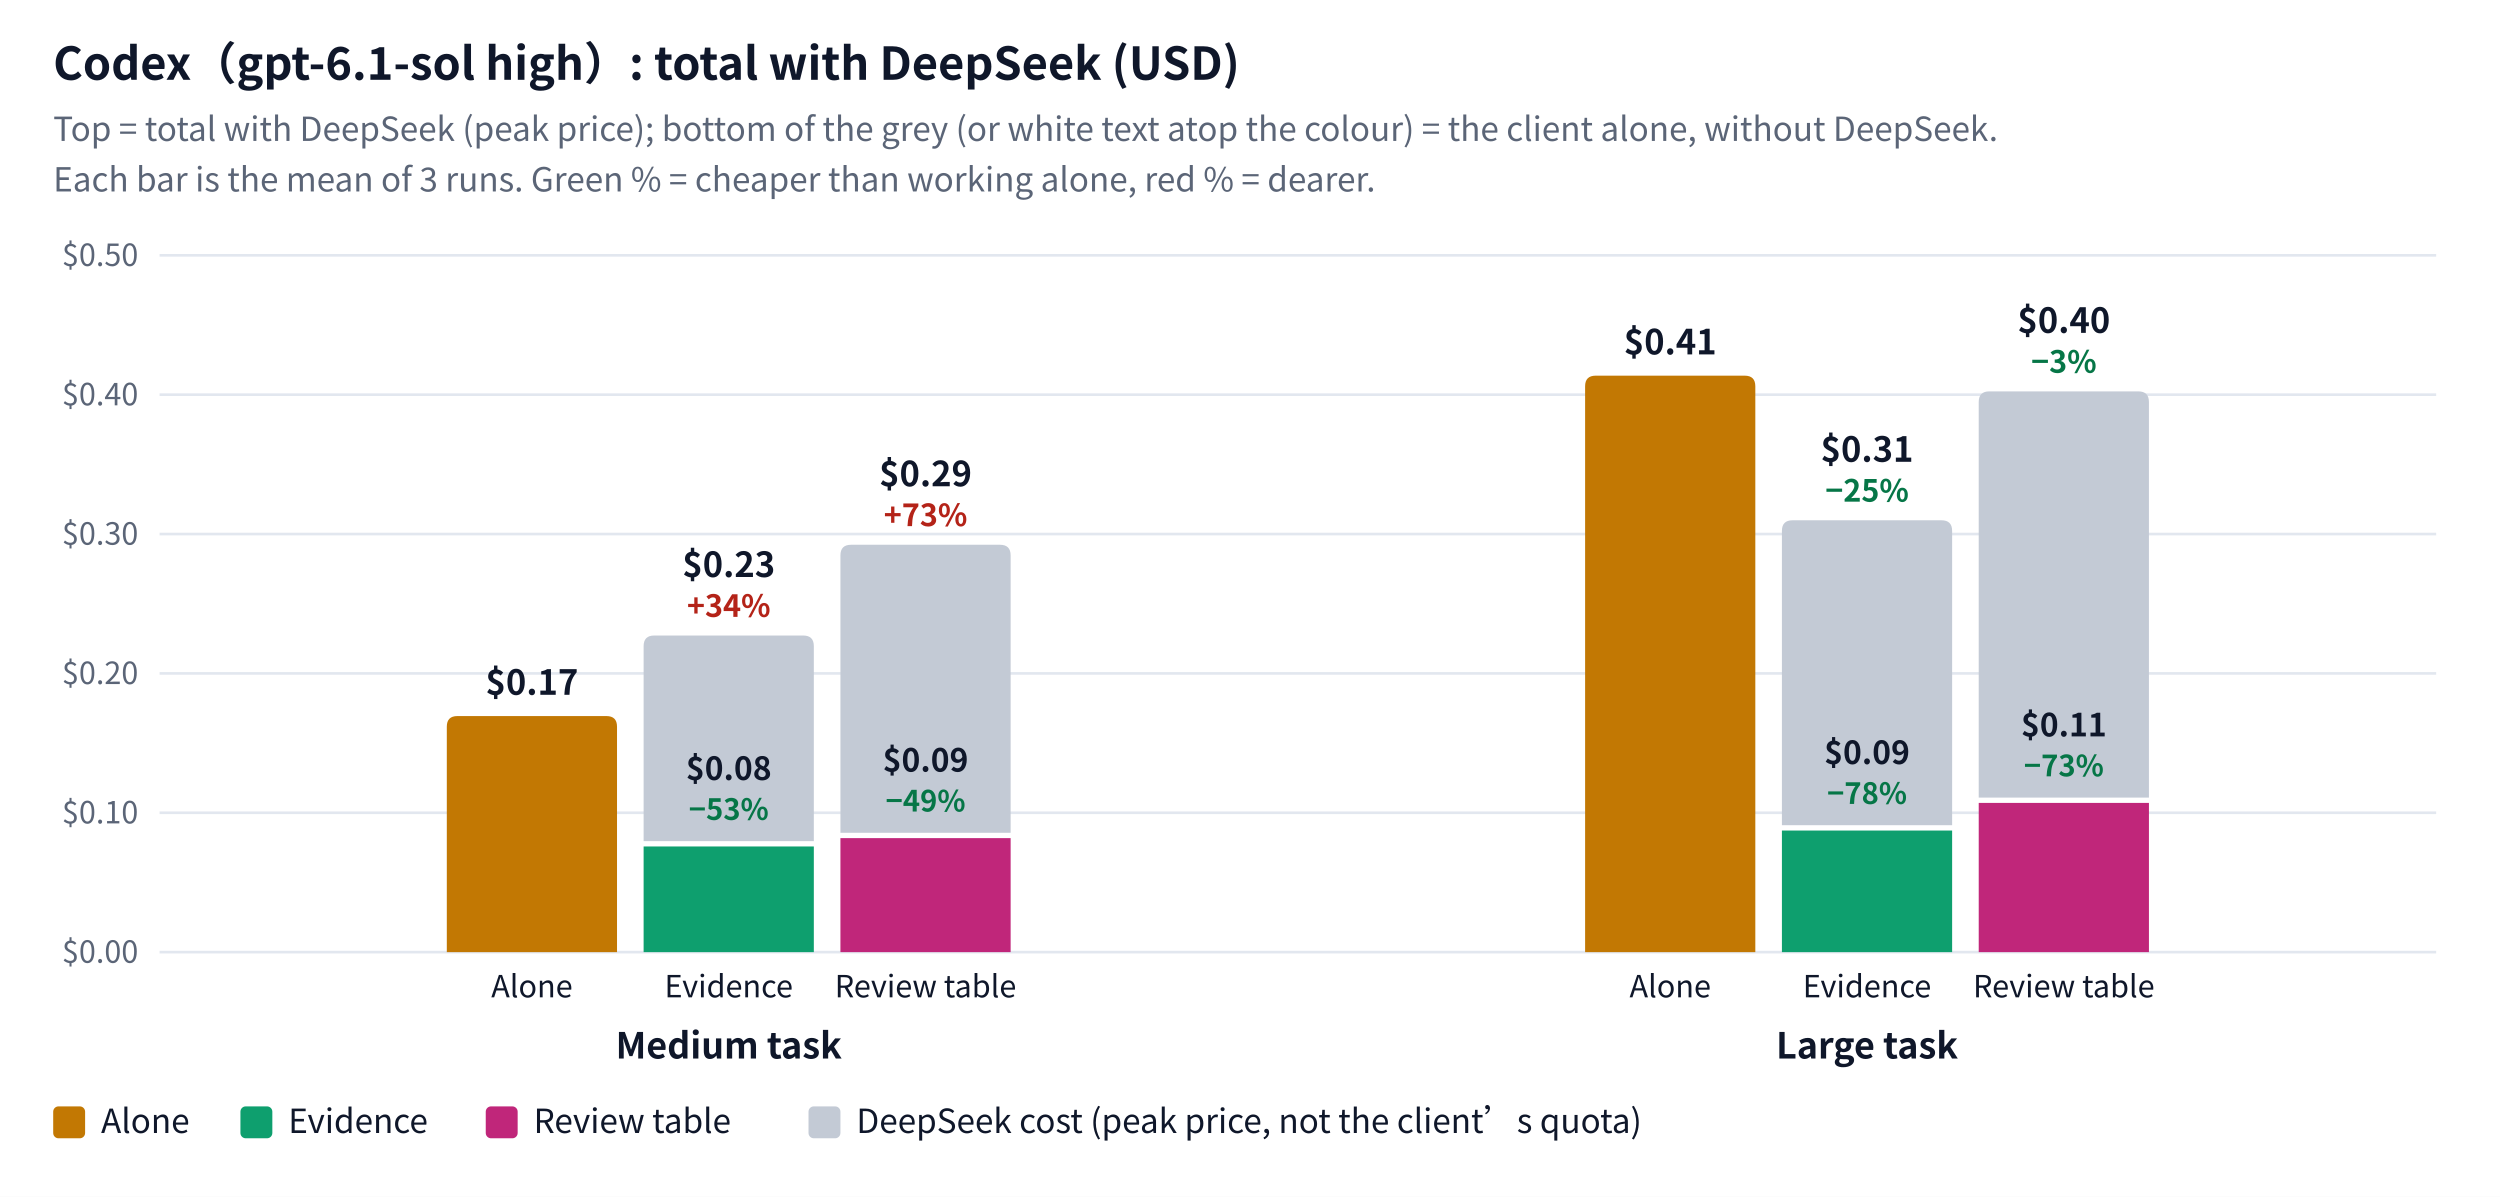
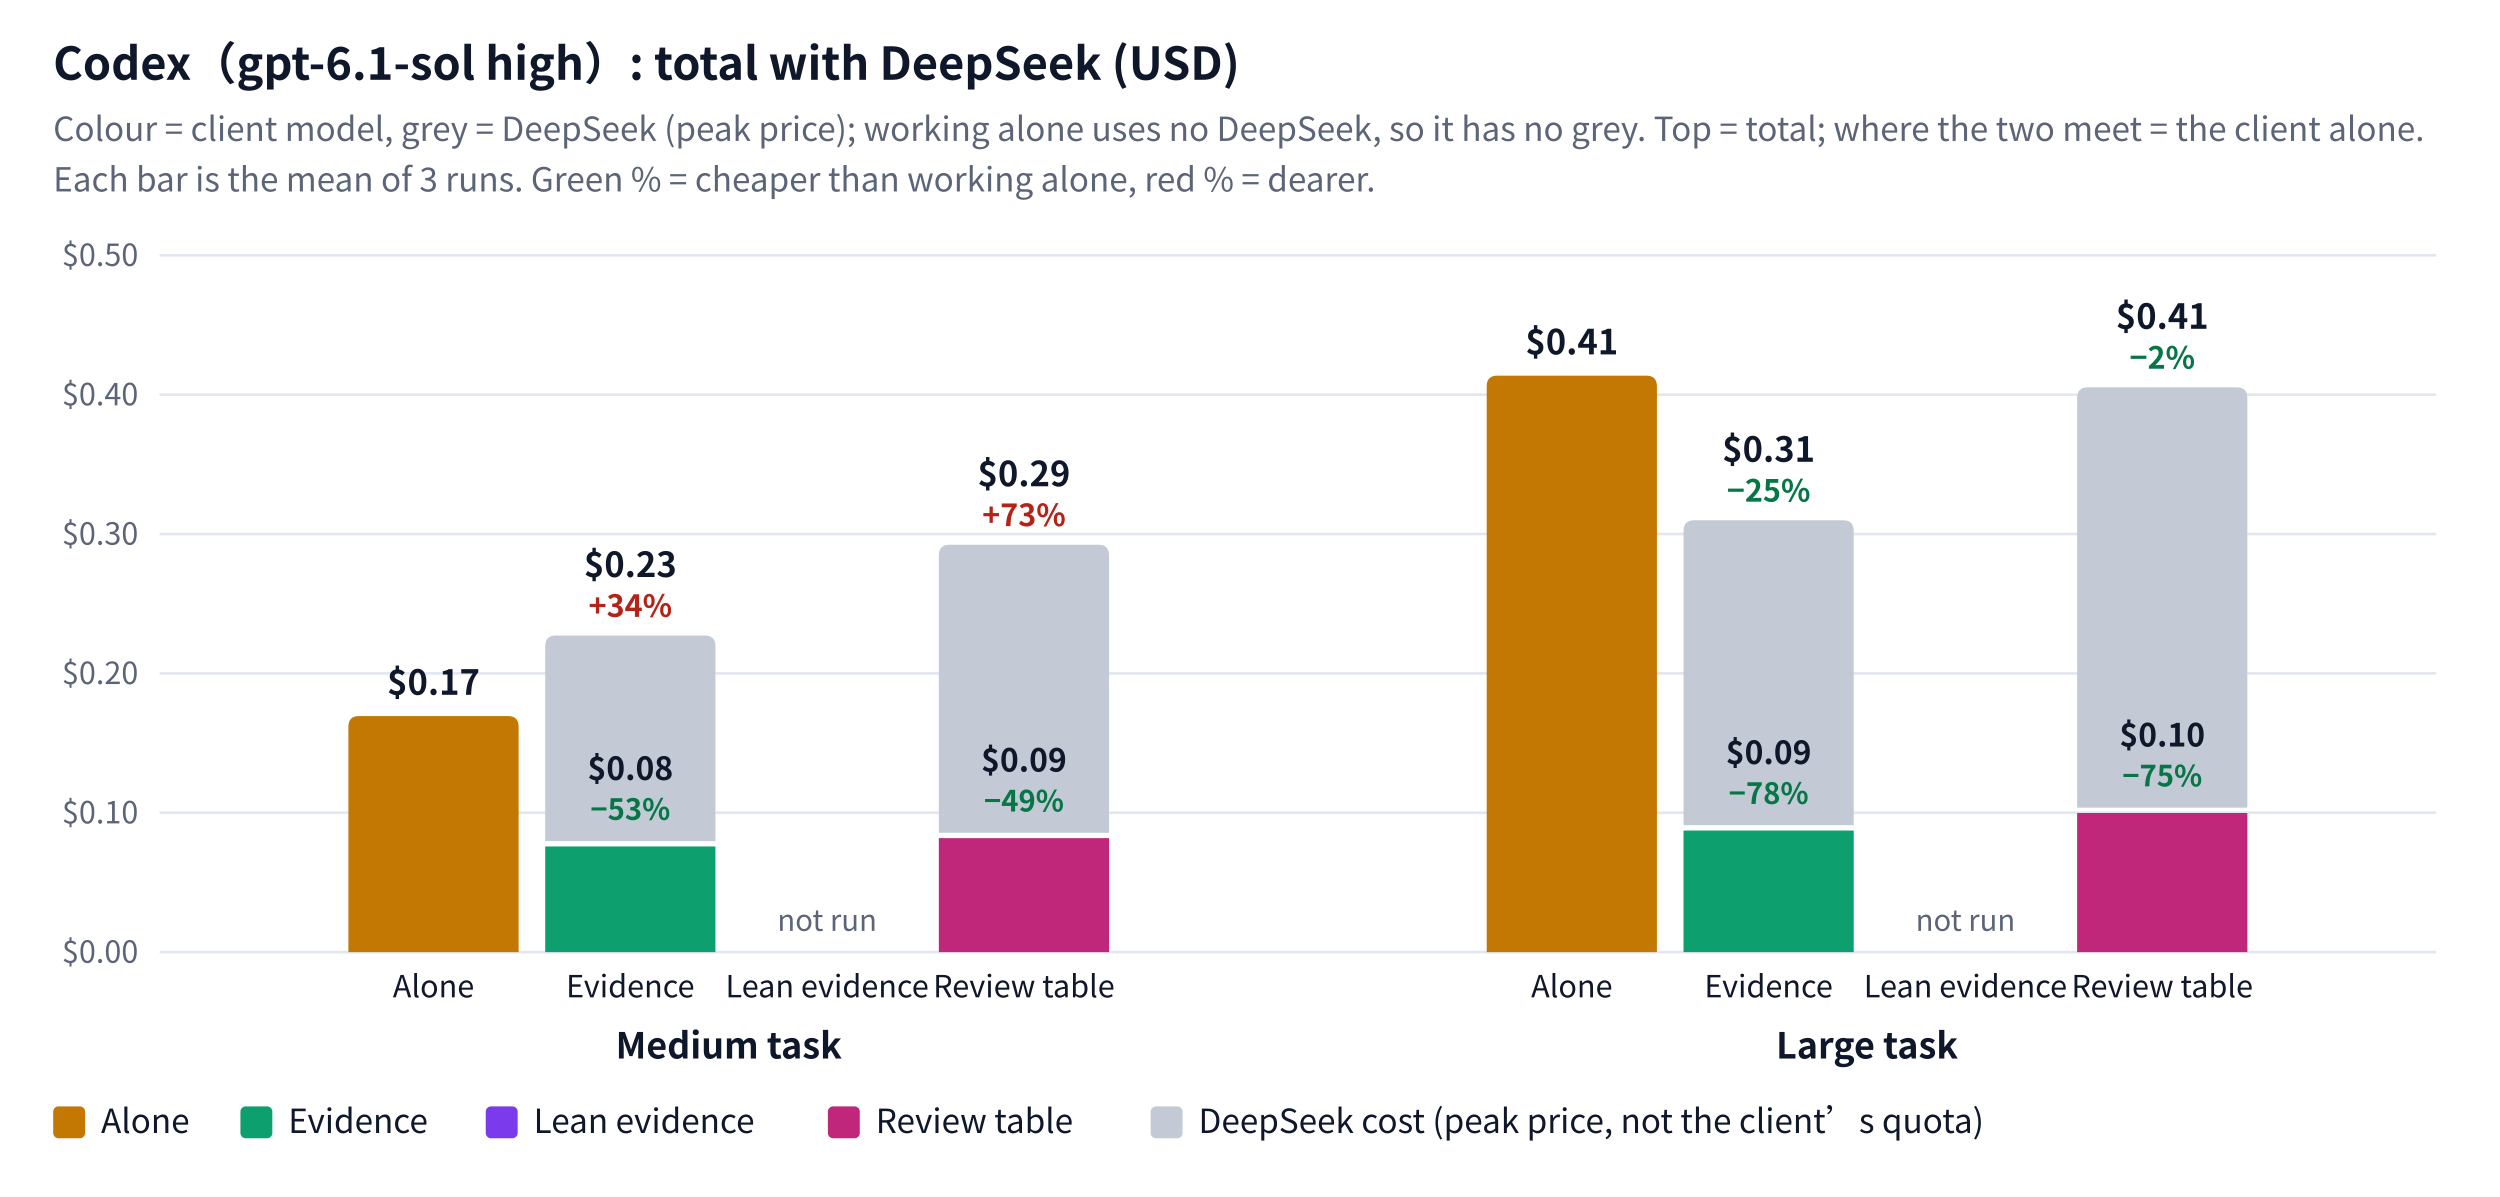
<svg xmlns="http://www.w3.org/2000/svg" width="940" height="450" viewBox="0 0 940 450" font-family="-apple-system, 'Segoe UI', 'PingFang SC', 'Noto Sans CJK SC', Helvetica, Arial, sans-serif">
  <rect width="940" height="450" fill="#FFFFFF" />
  <text x="20" y="30" font-size="17" font-weight="600" fill="#0F172A">Codex（gpt-6.1-sol high）: total with DeepSeek (USD)</text>
-   <text x="20" y="53" font-size="12.5" fill="#5B6577">Top = total with DeepSeek (peak price); bottom of the grey (or white text atop the colour) = the client alone, without DeepSeek.</text>
+   <text x="20" y="53" font-size="12.5" fill="#5B6577">Colour = client model, grey = DeepSeek (peak price); working alone uses no DeepSeek, so it has no grey. Top = total; where the two meet = the client alone.</text>
  <text x="20" y="72" font-size="12.5" fill="#5B6577">Each bar is the mean of 3 runs. Green % = cheaper than working alone, red % = dearer.</text>
  <line x1="60" x2="916" y1="358" y2="358" stroke="#E2E7EF" />
  <text x="52" y="362" font-size="11.5" fill="#5B6577" text-anchor="end">$0.00</text>
  <line x1="60" x2="916" y1="305.6" y2="305.6" stroke="#E2E7EF" />
  <text x="52" y="309.6" font-size="11.5" fill="#5B6577" text-anchor="end">$0.10</text>
  <line x1="60" x2="916" y1="253.2" y2="253.2" stroke="#E2E7EF" />
  <text x="52" y="257.2" font-size="11.5" fill="#5B6577" text-anchor="end">$0.20</text>
  <line x1="60" x2="916" y1="200.8" y2="200.8" stroke="#E2E7EF" />
  <text x="52" y="204.8" font-size="11.5" fill="#5B6577" text-anchor="end">$0.30</text>
  <line x1="60" x2="916" y1="148.4" y2="148.4" stroke="#E2E7EF" />
  <text x="52" y="152.4" font-size="11.5" fill="#5B6577" text-anchor="end">$0.40</text>
  <line x1="60" x2="916" y1="96" y2="96" stroke="#E2E7EF" />
  <text x="52" y="100" font-size="11.5" fill="#5B6577" text-anchor="end">$0.50</text>
-   <text x="200" y="375" font-size="11.5" fill="#0F172A" text-anchor="middle">Alone</text>
-   <path d="M168,358 V273.236 Q168,269.236 172,269.236 H228 Q232,269.236 232,273.236 V358 Z" fill="#C27803" />
-   <text x="200" y="261.236" font-size="13" font-weight="600" fill="#0F172A" text-anchor="middle">$0.17</text>
-   <text x="274" y="375" font-size="11.5" fill="#0F172A" text-anchor="middle">Evidence</text>
-   <rect x="242" y="318.273" width="64" height="39.727" fill="#0E9F6E" />
-   <path d="M242,316.273 V242.954 Q242,238.954 246,238.954 H302 Q306,238.954 306,242.954 V316.273 Z" fill="#C3CAD5" />
-   <text x="274" y="216.954" font-size="13" font-weight="600" fill="#0F172A" text-anchor="middle">$0.23</text>
-   <text x="274" y="231.954" font-size="11.5" font-weight="600" fill="#B42318" text-anchor="middle">+34%</text>
-   <text x="274" y="293.273" font-size="12" font-weight="600" fill="#0F172A" text-anchor="middle">$0.08</text>
-   <text x="274" y="308.273" font-size="11" font-weight="600" fill="#067647" text-anchor="middle">−53%</text>
-   <text x="348" y="375" font-size="11.5" fill="#0F172A" text-anchor="middle">Review table</text>
-   <rect x="316" y="315.134" width="64" height="42.866" fill="#C0267A" />
-   <path d="M316,313.134 V208.83 Q316,204.83 320,204.83 H376 Q380,204.83 380,208.83 V313.134 Z" fill="#C3CAD5" />
-   <text x="348" y="182.83" font-size="13" font-weight="600" fill="#0F172A" text-anchor="middle">$0.29</text>
-   <text x="348" y="197.83" font-size="11.5" font-weight="600" fill="#B42318" text-anchor="middle">+73%</text>
-   <text x="348" y="290.134" font-size="12" font-weight="600" fill="#0F172A" text-anchor="middle">$0.09</text>
-   <text x="348" y="305.134" font-size="11" font-weight="600" fill="#067647" text-anchor="middle">−49%</text>
+   <text x="163" y="375" font-size="11.5" fill="#0F172A" text-anchor="middle">Alone</text>
+   <path d="M131,358 V273.236 Q131,269.236 135,269.236 H191 Q195,269.236 195,273.236 V358 Z" fill="#C27803" />
+   <text x="163" y="261.236" font-size="13" font-weight="600" fill="#0F172A" text-anchor="middle">$0.17</text>
+   <text x="237" y="375" font-size="11.5" fill="#0F172A" text-anchor="middle">Evidence</text>
+   <rect x="205" y="318.273" width="64" height="39.727" fill="#0E9F6E" />
+   <path d="M205,316.273 V242.954 Q205,238.954 209,238.954 H265 Q269,238.954 269,242.954 V316.273 Z" fill="#C3CAD5" />
+   <text x="237" y="216.954" font-size="13" font-weight="600" fill="#0F172A" text-anchor="middle">$0.23</text>
+   <text x="237" y="231.954" font-size="11.5" font-weight="600" fill="#B42318" text-anchor="middle">+34%</text>
+   <text x="237" y="293.273" font-size="12" font-weight="600" fill="#0F172A" text-anchor="middle">$0.08</text>
+   <text x="237" y="308.273" font-size="11" font-weight="600" fill="#067647" text-anchor="middle">−53%</text>
+   <text x="311" y="375" font-size="11.5" fill="#0F172A" text-anchor="middle">Lean evidence</text>
+   <text x="311" y="350" font-size="11" fill="#5B6577" text-anchor="middle">not run</text>
+   <text x="385" y="375" font-size="11.5" fill="#0F172A" text-anchor="middle">Review table</text>
+   <rect x="353" y="315.134" width="64" height="42.866" fill="#C0267A" />
+   <path d="M353,313.134 V208.83 Q353,204.83 357,204.83 H413 Q417,204.83 417,208.83 V313.134 Z" fill="#C3CAD5" />
+   <text x="385" y="182.83" font-size="13" font-weight="600" fill="#0F172A" text-anchor="middle">$0.29</text>
+   <text x="385" y="197.83" font-size="11.5" font-weight="600" fill="#B42318" text-anchor="middle">+73%</text>
+   <text x="385" y="290.134" font-size="12" font-weight="600" fill="#0F172A" text-anchor="middle">$0.09</text>
+   <text x="385" y="305.134" font-size="11" font-weight="600" fill="#067647" text-anchor="middle">−49%</text>
  <text x="274" y="398" font-size="13.5" font-weight="600" fill="#0F172A" text-anchor="middle">Medium task</text>
-   <text x="628" y="375" font-size="11.5" fill="#0F172A" text-anchor="middle">Alone</text>
-   <path d="M596,358 V145.248 Q596,141.248 600,141.248 H656 Q660,141.248 660,145.248 V358 Z" fill="#C27803" />
-   <text x="628" y="133.248" font-size="13" font-weight="600" fill="#0F172A" text-anchor="middle">$0.41</text>
-   <text x="702" y="375" font-size="11.5" fill="#0F172A" text-anchor="middle">Evidence</text>
-   <rect x="670" y="312.282" width="64" height="45.718" fill="#0E9F6E" />
-   <path d="M670,310.282 V199.625 Q670,195.625 674,195.625 H730 Q734,195.625 734,199.625 V310.282 Z" fill="#C3CAD5" />
-   <text x="702" y="173.625" font-size="13" font-weight="600" fill="#0F172A" text-anchor="middle">$0.31</text>
-   <text x="702" y="188.625" font-size="11.5" font-weight="600" fill="#067647" text-anchor="middle">−25%</text>
-   <text x="702" y="287.282" font-size="12" font-weight="600" fill="#0F172A" text-anchor="middle">$0.09</text>
-   <text x="702" y="302.282" font-size="11" font-weight="600" fill="#067647" text-anchor="middle">−78%</text>
-   <text x="776" y="375" font-size="11.5" fill="#0F172A" text-anchor="middle">Review table</text>
-   <rect x="744" y="301.894" width="64" height="56.106" fill="#C0267A" />
-   <path d="M744,299.894 V151.158 Q744,147.158 748,147.158 H804 Q808,147.158 808,151.158 V299.894 Z" fill="#C3CAD5" />
-   <text x="776" y="125.158" font-size="13" font-weight="600" fill="#0F172A" text-anchor="middle">$0.40</text>
-   <text x="776" y="140.158" font-size="11.5" font-weight="600" fill="#067647" text-anchor="middle">−3%</text>
-   <text x="776" y="276.894" font-size="12" font-weight="600" fill="#0F172A" text-anchor="middle">$0.11</text>
-   <text x="776" y="291.894" font-size="11" font-weight="600" fill="#067647" text-anchor="middle">−73%</text>
+   <text x="591" y="375" font-size="11.5" fill="#0F172A" text-anchor="middle">Alone</text>
+   <path d="M559,358 V145.248 Q559,141.248 563,141.248 H619 Q623,141.248 623,145.248 V358 Z" fill="#C27803" />
+   <text x="591" y="133.248" font-size="13" font-weight="600" fill="#0F172A" text-anchor="middle">$0.41</text>
+   <text x="665" y="375" font-size="11.5" fill="#0F172A" text-anchor="middle">Evidence</text>
+   <rect x="633" y="312.282" width="64" height="45.718" fill="#0E9F6E" />
+   <path d="M633,310.282 V199.625 Q633,195.625 637,195.625 H693 Q697,195.625 697,199.625 V310.282 Z" fill="#C3CAD5" />
+   <text x="665" y="173.625" font-size="13" font-weight="600" fill="#0F172A" text-anchor="middle">$0.31</text>
+   <text x="665" y="188.625" font-size="11.5" font-weight="600" fill="#067647" text-anchor="middle">−25%</text>
+   <text x="665" y="287.282" font-size="12" font-weight="600" fill="#0F172A" text-anchor="middle">$0.09</text>
+   <text x="665" y="302.282" font-size="11" font-weight="600" fill="#067647" text-anchor="middle">−78%</text>
+   <text x="739" y="375" font-size="11.5" fill="#0F172A" text-anchor="middle">Lean evidence</text>
+   <text x="739" y="350" font-size="11" fill="#5B6577" text-anchor="middle">not run</text>
+   <text x="813" y="375" font-size="11.5" fill="#0F172A" text-anchor="middle">Review table</text>
+   <rect x="781" y="305.684" width="64" height="52.316" fill="#C0267A" />
+   <path d="M781,303.684 V149.636 Q781,145.636 785,145.636 H841 Q845,145.636 845,149.636 V303.684 Z" fill="#C3CAD5" />
+   <text x="813" y="123.636" font-size="13" font-weight="600" fill="#0F172A" text-anchor="middle">$0.41</text>
+   <text x="813" y="138.636" font-size="11.5" font-weight="600" fill="#067647" text-anchor="middle">−2%</text>
+   <text x="813" y="280.684" font-size="12" font-weight="600" fill="#0F172A" text-anchor="middle">$0.10</text>
+   <text x="813" y="295.684" font-size="11" font-weight="600" fill="#067647" text-anchor="middle">−75%</text>
  <text x="702" y="398" font-size="13.5" font-weight="600" fill="#0F172A" text-anchor="middle">Large task</text>
  <rect x="20" y="416" width="12" height="12" rx="2" fill="#C27803" />
  <text x="38" y="426" font-size="12.5" fill="#0F172A">Alone</text>
  <rect x="90.4" y="416" width="12" height="12" rx="2" fill="#0E9F6E" />
  <text x="108.4" y="426" font-size="12.5" fill="#0F172A">Evidence</text>
-   <rect x="182.64" y="416" width="12" height="12" rx="2" fill="#C0267A" />
-   <text x="200.64" y="426" font-size="12.5" fill="#0F172A">Review table</text>
-   <rect x="304" y="416" width="12" height="12" rx="2" fill="#C3CAD5" />
-   <text x="322" y="426" font-size="12.5" fill="#0F172A">DeepSeek cost (peak price, not the client’s quota)</text>
+   <rect x="182.64" y="416" width="12" height="12" rx="2" fill="#7C3AED" />
+   <text x="200.64" y="426" font-size="12.5" fill="#0F172A">Lean evidence</text>
+   <rect x="311.28" y="416" width="12" height="12" rx="2" fill="#C0267A" />
+   <text x="329.28" y="426" font-size="12.5" fill="#0F172A">Review table</text>
+   <rect x="432.64" y="416" width="12" height="12" rx="2" fill="#C3CAD5" />
+   <text x="450.64" y="426" font-size="12.5" fill="#0F172A">DeepSeek cost (peak price, not the client’s quota)</text>
</svg>
